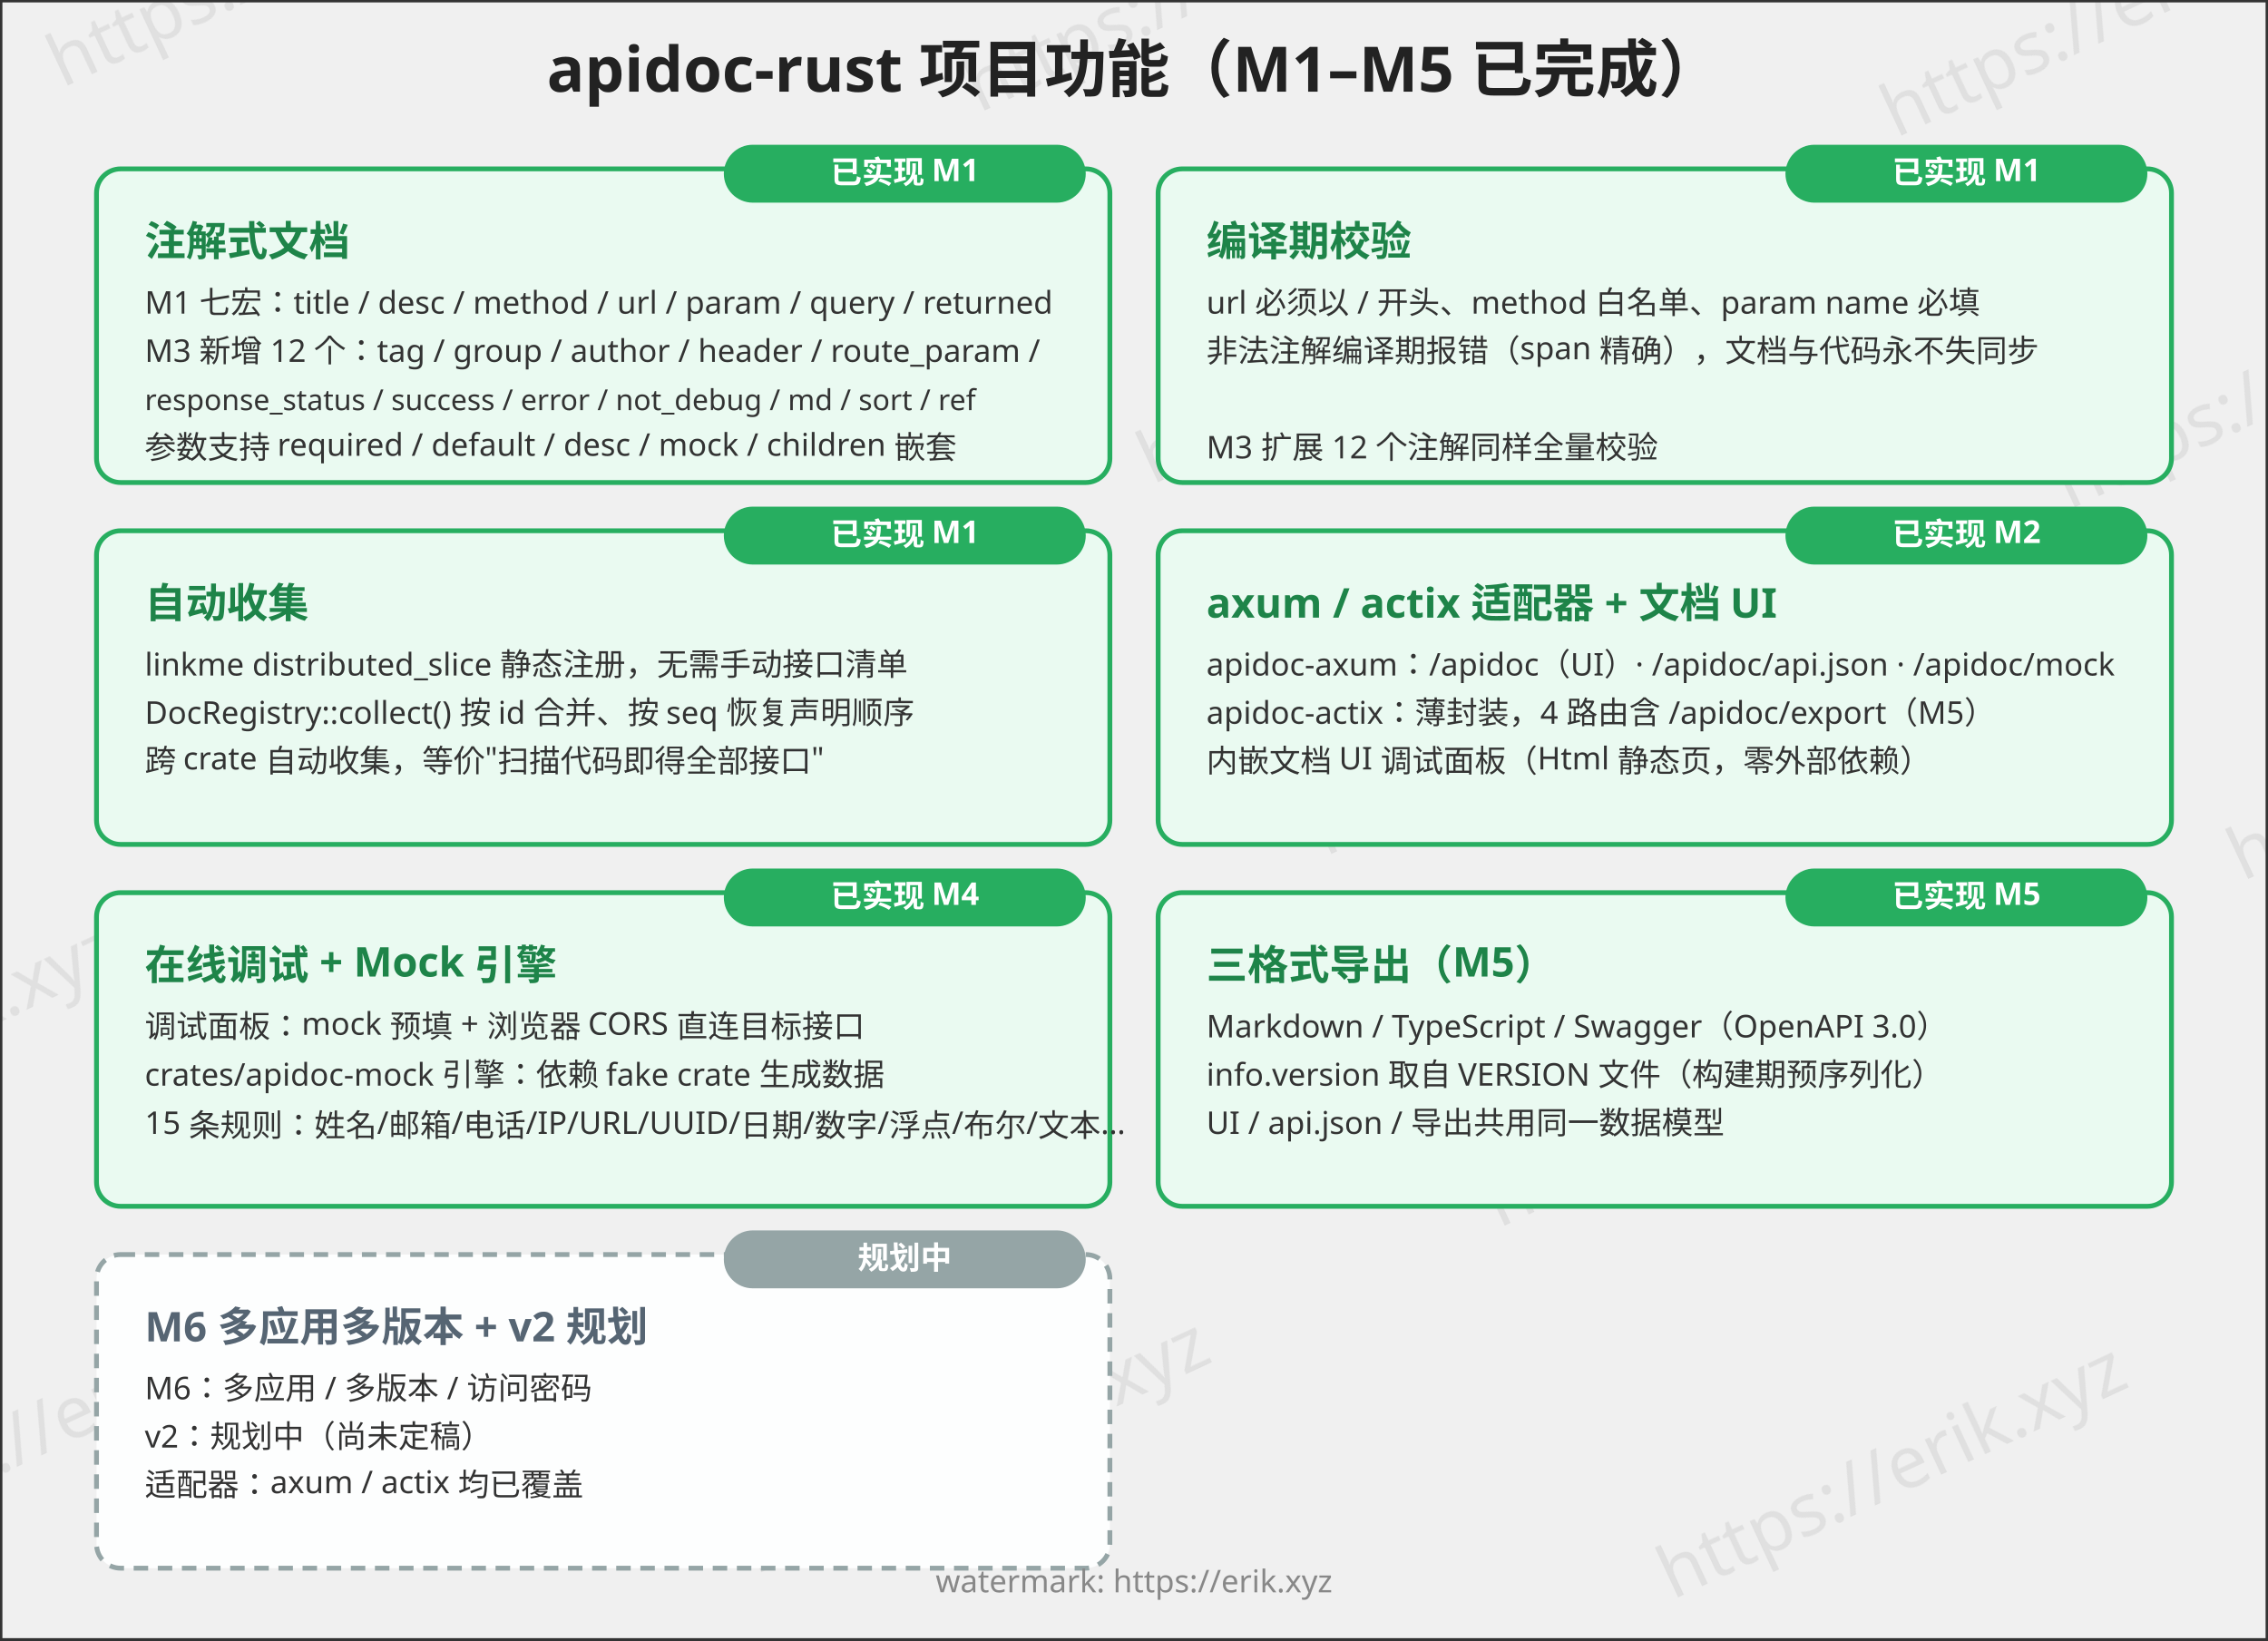
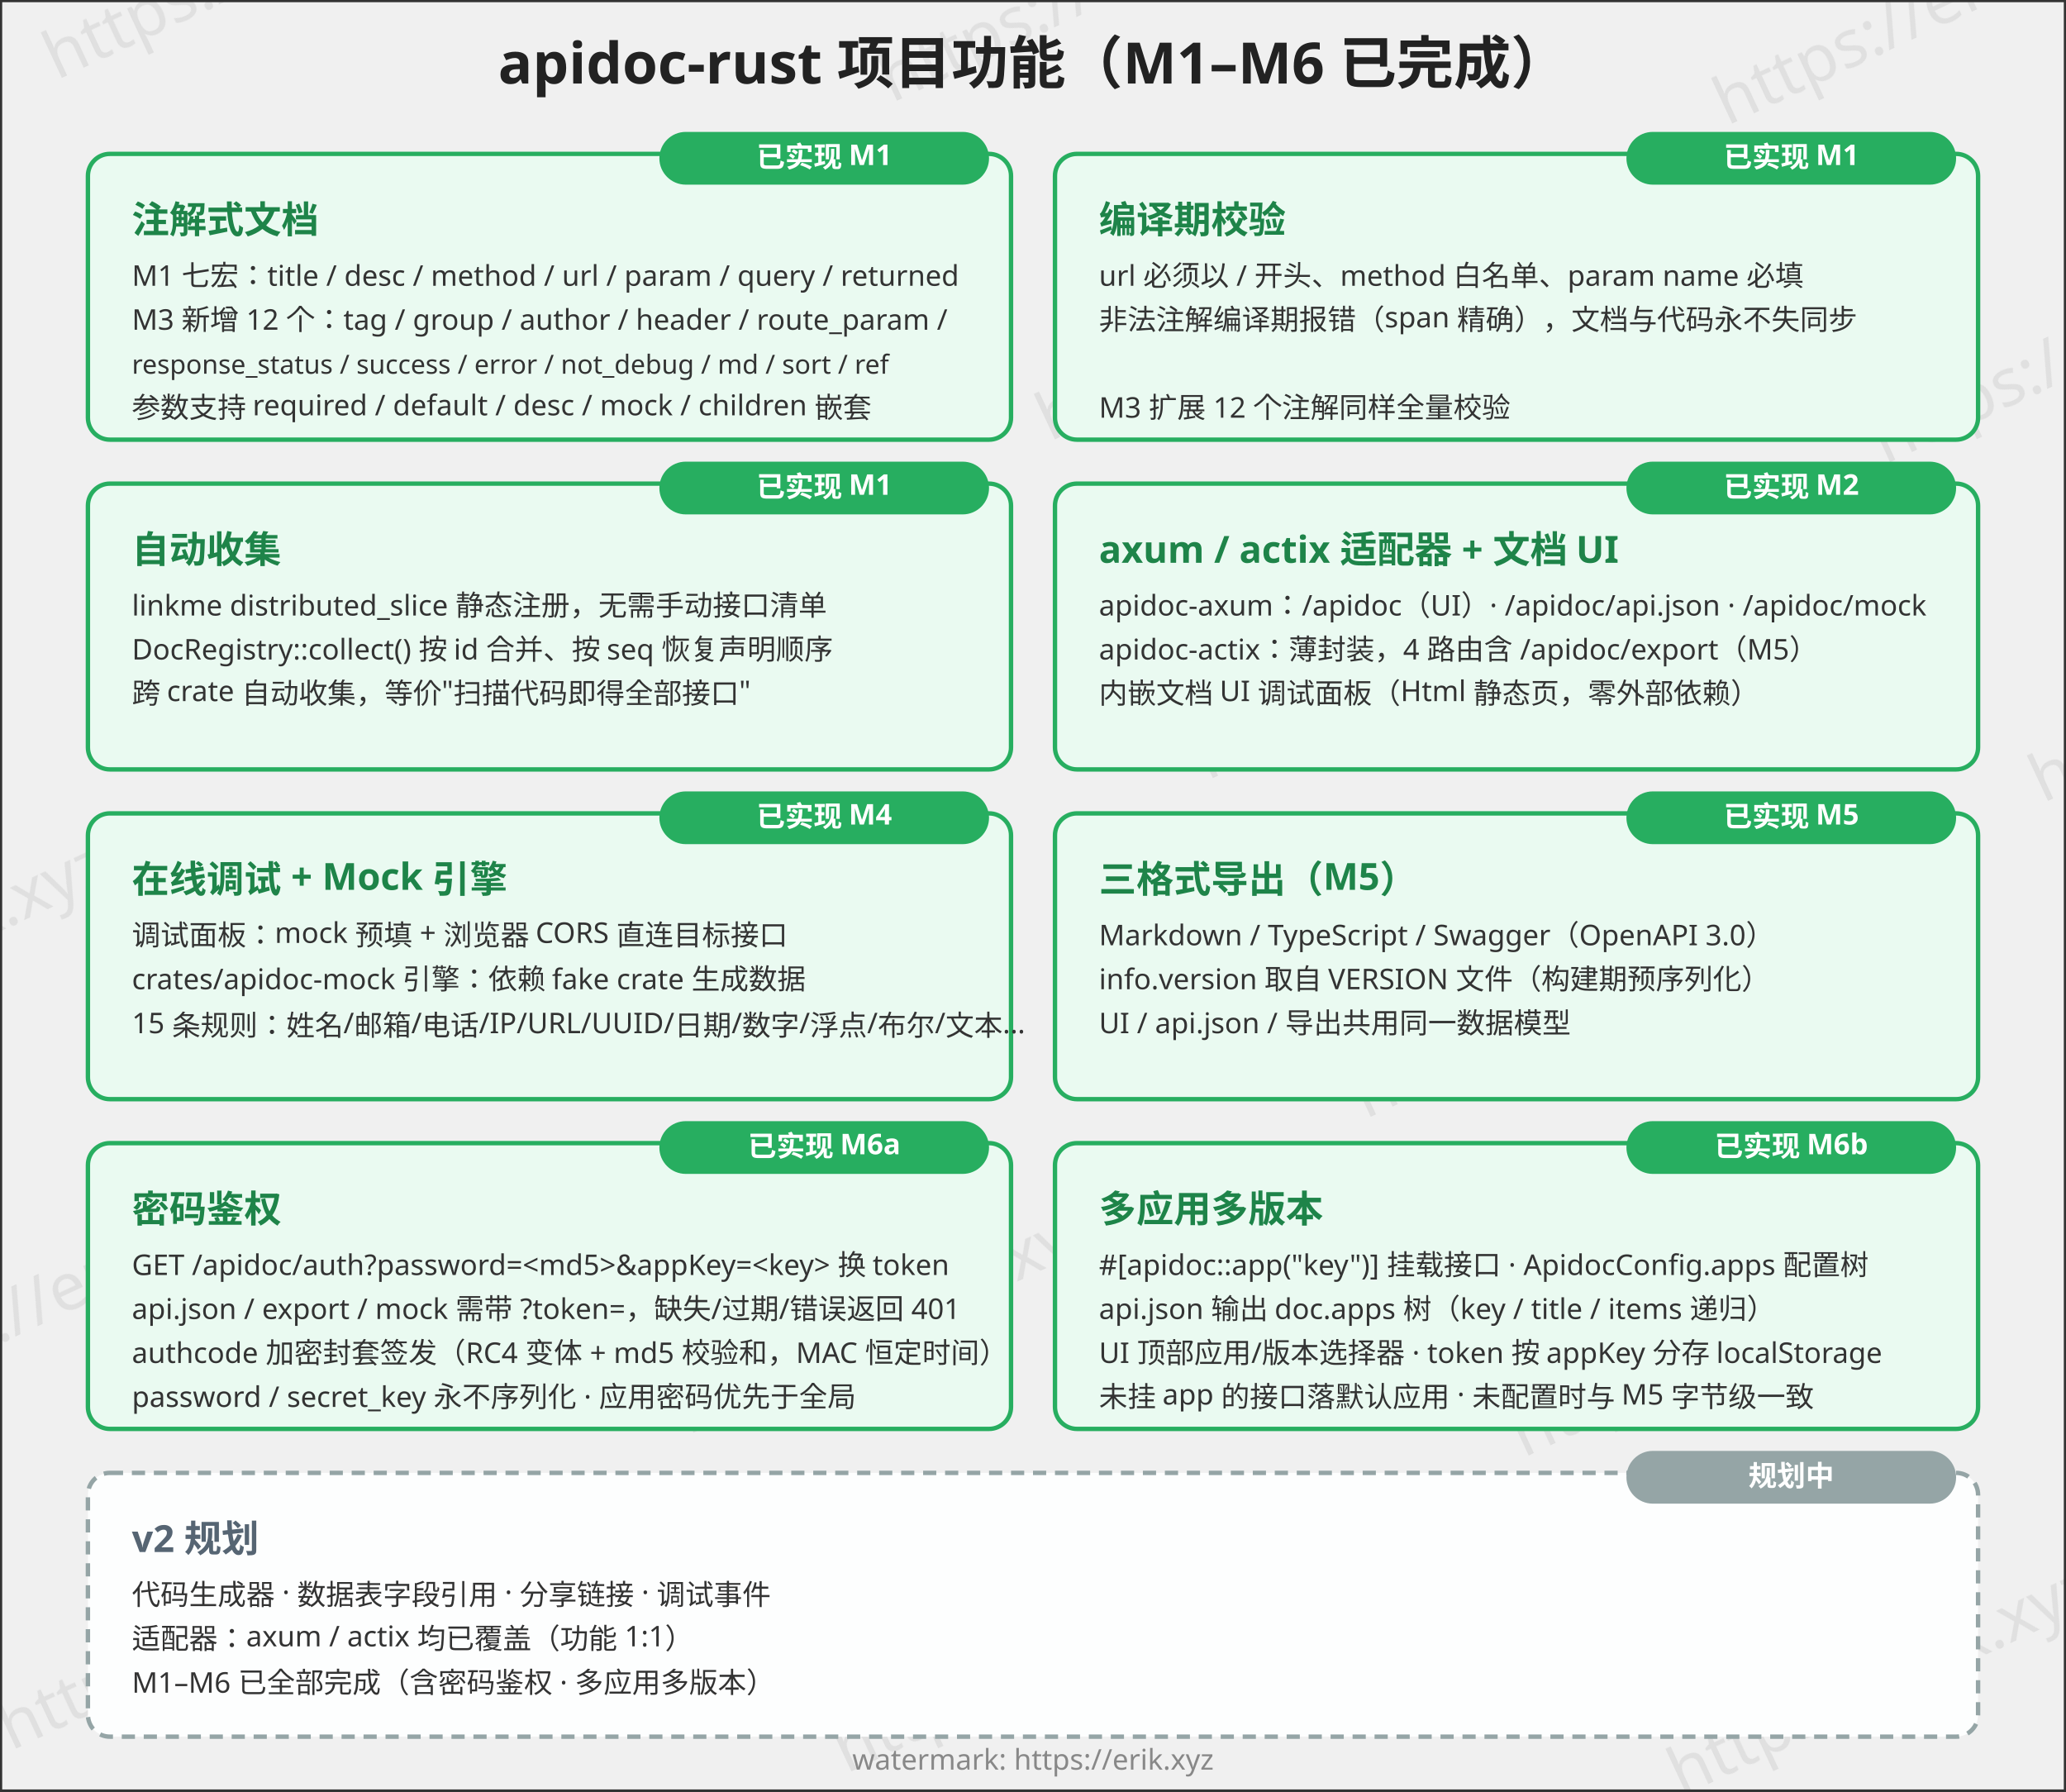
- <svg xmlns="http://www.w3.org/2000/svg" viewBox="0 0 940 680" font-family="sans-serif">
+ <svg xmlns="http://www.w3.org/2000/svg" viewBox="0 0 940 815" font-family="sans-serif">
  <defs>
    <pattern id="wm" width="340" height="170" patternUnits="userSpaceOnUse" patternTransform="rotate(-25)">
      <text x="8" y="44" font-size="30" fill="#888888" opacity="0.15">https://erik.xyz</text>
    </pattern>
  </defs>
-   <rect width="940" height="680" fill="url(#wm)" />
-   <rect x="0" y="0" width="940" height="680" fill="none" stroke="#333" stroke-width="2" />
-   <text x="470" y="38" text-anchor="middle" font-size="26" font-weight="bold" fill="#222">apidoc-rust 项目功能（M1–M5 已完成）</text>
+   <rect width="940" height="815" fill="url(#wm)" />
+   <rect x="0" y="0" width="940" height="815" fill="none" stroke="#333" stroke-width="2" />
+   <text x="470" y="38" text-anchor="middle" font-size="26" font-weight="bold" fill="#222">apidoc-rust 项目功能（M1–M6 已完成）</text>
  <rect x="40" y="70" width="420" height="130" rx="10" fill="#eafaf1" stroke="#27ae60" stroke-width="2" />
  <rect x="300" y="60" width="150" height="24" rx="12" fill="#27ae60" />
  <text x="375" y="76" text-anchor="middle" font-size="13" fill="#fff" font-weight="bold">已实现 M1</text>
  <text x="60" y="106" font-size="17" font-weight="bold" fill="#1e8449">注解式文档</text>
  <text x="60" y="130" font-size="13" fill="#333">M1 七宏：title / desc / method / url / param / query / returned</text>
  <text x="60" y="150" font-size="13" fill="#333">M3 新增 12 个：tag / group / author / header / route_param /</text>
  <text x="60" y="170" font-size="12" fill="#333">response_status / success / error / not_debug / md / sort / ref</text>
  <text x="60" y="190" font-size="13" fill="#333">参数支持 required / default / desc / mock / children 嵌套</text>
  <rect x="480" y="70" width="420" height="130" rx="10" fill="#eafaf1" stroke="#27ae60" stroke-width="2" />
  <rect x="740" y="60" width="150" height="24" rx="12" fill="#27ae60" />
  <text x="815" y="76" text-anchor="middle" font-size="13" fill="#fff" font-weight="bold">已实现 M1</text>
  <text x="500" y="106" font-size="17" font-weight="bold" fill="#1e8449">编译期校验</text>
  <text x="500" y="130" font-size="13" fill="#333">url 必须以 / 开头、method 白名单、param name 必填</text>
  <text x="500" y="150" font-size="13" fill="#333">非法注解编译期报错（span 精确），文档与代码永不失同步</text>
  <text x="500" y="190" font-size="13" fill="#333">M3 扩展 12 个注解同样全量校验</text>
  <rect x="40" y="220" width="420" height="130" rx="10" fill="#eafaf1" stroke="#27ae60" stroke-width="2" />
  <rect x="300" y="210" width="150" height="24" rx="12" fill="#27ae60" />
  <text x="375" y="226" text-anchor="middle" font-size="13" fill="#fff" font-weight="bold">已实现 M1</text>
  <text x="60" y="256" font-size="17" font-weight="bold" fill="#1e8449">自动收集</text>
  <text x="60" y="280" font-size="13" fill="#333">linkme distributed_slice 静态注册，无需手动接口清单</text>
  <text x="60" y="300" font-size="13" fill="#333">DocRegistry::collect() 按 id 合并、按 seq 恢复声明顺序</text>
  <text x="60" y="320" font-size="13" fill="#333">跨 crate 自动收集，等价"扫描代码即得全部接口"</text>
  <rect x="480" y="220" width="420" height="130" rx="10" fill="#eafaf1" stroke="#27ae60" stroke-width="2" />
  <rect x="740" y="210" width="150" height="24" rx="12" fill="#27ae60" />
  <text x="815" y="226" text-anchor="middle" font-size="13" fill="#fff" font-weight="bold">已实现 M2</text>
  <text x="500" y="256" font-size="17" font-weight="bold" fill="#1e8449">axum / actix 适配器 + 文档 UI</text>
  <text x="500" y="280" font-size="13" fill="#333">apidoc-axum：/apidoc（UI）· /apidoc/api.json · /apidoc/mock</text>
  <text x="500" y="300" font-size="13" fill="#333">apidoc-actix：薄封装，4 路由含 /apidoc/export（M5）</text>
  <text x="500" y="320" font-size="13" fill="#333">内嵌文档 UI 调试面板（Html 静态页，零外部依赖）</text>
  <rect x="40" y="370" width="420" height="130" rx="10" fill="#eafaf1" stroke="#27ae60" stroke-width="2" />
  <rect x="300" y="360" width="150" height="24" rx="12" fill="#27ae60" />
  <text x="375" y="376" text-anchor="middle" font-size="13" fill="#fff" font-weight="bold">已实现 M4</text>
  <text x="60" y="406" font-size="17" font-weight="bold" fill="#1e8449">在线调试 + Mock 引擎</text>
  <text x="60" y="430" font-size="13" fill="#333">调试面板：mock 预填 + 浏览器 CORS 直连目标接口</text>
  <text x="60" y="450" font-size="13" fill="#333">crates/apidoc-mock 引擎：依赖 fake crate 生成数据</text>
  <text x="60" y="470" font-size="13" fill="#333">15 条规则：姓名/邮箱/电话/IP/URL/UUID/日期/数字/浮点/布尔/文本…</text>
  <rect x="480" y="370" width="420" height="130" rx="10" fill="#eafaf1" stroke="#27ae60" stroke-width="2" />
  <rect x="740" y="360" width="150" height="24" rx="12" fill="#27ae60" />
  <text x="815" y="376" text-anchor="middle" font-size="13" fill="#fff" font-weight="bold">已实现 M5</text>
  <text x="500" y="406" font-size="17" font-weight="bold" fill="#1e8449">三格式导出（M5）</text>
  <text x="500" y="430" font-size="13" fill="#333">Markdown / TypeScript / Swagger（OpenAPI 3.0）</text>
  <text x="500" y="450" font-size="13" fill="#333">info.version 取自 VERSION 文件（构建期预序列化）</text>
  <text x="500" y="470" font-size="13" fill="#333">UI / api.json / 导出共用同一数据模型</text>
-   <rect x="40" y="520" width="420" height="130" rx="10" fill="#fdfefe" stroke="#95a5a6" stroke-width="2" stroke-dasharray="6 4" />
-   <rect x="300" y="510" width="150" height="24" rx="12" fill="#95a5a6" />
-   <text x="375" y="526" text-anchor="middle" font-size="13" fill="#fff" font-weight="bold">规划中</text>
-   <text x="60" y="556" font-size="17" font-weight="bold" fill="#566573">M6 多应用多版本 + v2 规划</text>
-   <text x="60" y="580" font-size="13" fill="#333">M6：多应用 / 多版本 / 访问密码</text>
-   <text x="60" y="600" font-size="13" fill="#333">v2：规划中（尚未定稿）</text>
-   <text x="60" y="620" font-size="13" fill="#333">适配器：axum / actix 均已覆盖</text>
-   <text x="470" y="660" text-anchor="middle" font-size="13" fill="#888">watermark: https://erik.xyz</text>
+   <rect x="40" y="520" width="420" height="130" rx="10" fill="#eafaf1" stroke="#27ae60" stroke-width="2" />
+   <rect x="300" y="510" width="150" height="24" rx="12" fill="#27ae60" />
+   <text x="375" y="526" text-anchor="middle" font-size="13" fill="#fff" font-weight="bold">已实现 M6a</text>
+   <text x="60" y="556" font-size="17" font-weight="bold" fill="#1e8449">密码鉴权</text>
+   <text x="60" y="580" font-size="13" fill="#333">GET /apidoc/auth?password=&lt;md5&gt;&amp;appKey=&lt;key&gt; 换 token</text>
+   <text x="60" y="600" font-size="13" fill="#333">api.json / export / mock 需带 ?token=，缺失/过期/错误返回 401</text>
+   <text x="60" y="620" font-size="13" fill="#333">authcode 加密封套签发（RC4 变体 + md5 校验和，MAC 恒定时间）</text>
+   <text x="60" y="640" font-size="13" fill="#333">password / secret_key 永不序列化 · 应用密码优先于全局</text>
+   <rect x="480" y="520" width="420" height="130" rx="10" fill="#eafaf1" stroke="#27ae60" stroke-width="2" />
+   <rect x="740" y="510" width="150" height="24" rx="12" fill="#27ae60" />
+   <text x="815" y="526" text-anchor="middle" font-size="13" fill="#fff" font-weight="bold">已实现 M6b</text>
+   <text x="500" y="556" font-size="17" font-weight="bold" fill="#1e8449">多应用多版本</text>
+   <text x="500" y="580" font-size="13" fill="#333">#[apidoc::app("key")] 挂载接口 · ApidocConfig.apps 配置树</text>
+   <text x="500" y="600" font-size="13" fill="#333">api.json 输出 doc.apps 树（key / title / items 递归）</text>
+   <text x="500" y="620" font-size="13" fill="#333">UI 顶部应用/版本选择器 · token 按 appKey 分存 localStorage</text>
+   <text x="500" y="640" font-size="13" fill="#333">未挂 app 的接口落默认应用 · 未配置时与 M5 字节级一致</text>
+   <rect x="40" y="670" width="860" height="120" rx="10" fill="#fdfefe" stroke="#95a5a6" stroke-width="2" stroke-dasharray="6 4" />
+   <rect x="740" y="660" width="150" height="24" rx="12" fill="#95a5a6" />
+   <text x="815" y="676" text-anchor="middle" font-size="13" fill="#fff" font-weight="bold">规划中</text>
+   <text x="60" y="706" font-size="17" font-weight="bold" fill="#566573">v2 规划</text>
+   <text x="60" y="730" font-size="13" fill="#333">代码生成器 · 数据表字段引用 · 分享链接 · 调试事件</text>
+   <text x="60" y="750" font-size="13" fill="#333">适配器：axum / actix 均已覆盖（功能 1:1）</text>
+   <text x="60" y="770" font-size="13" fill="#333">M1–M6 已全部完成（含密码鉴权 · 多应用多版本）</text>
+   <text x="470" y="805" text-anchor="middle" font-size="13" fill="#888">watermark: https://erik.xyz</text>
</svg>
